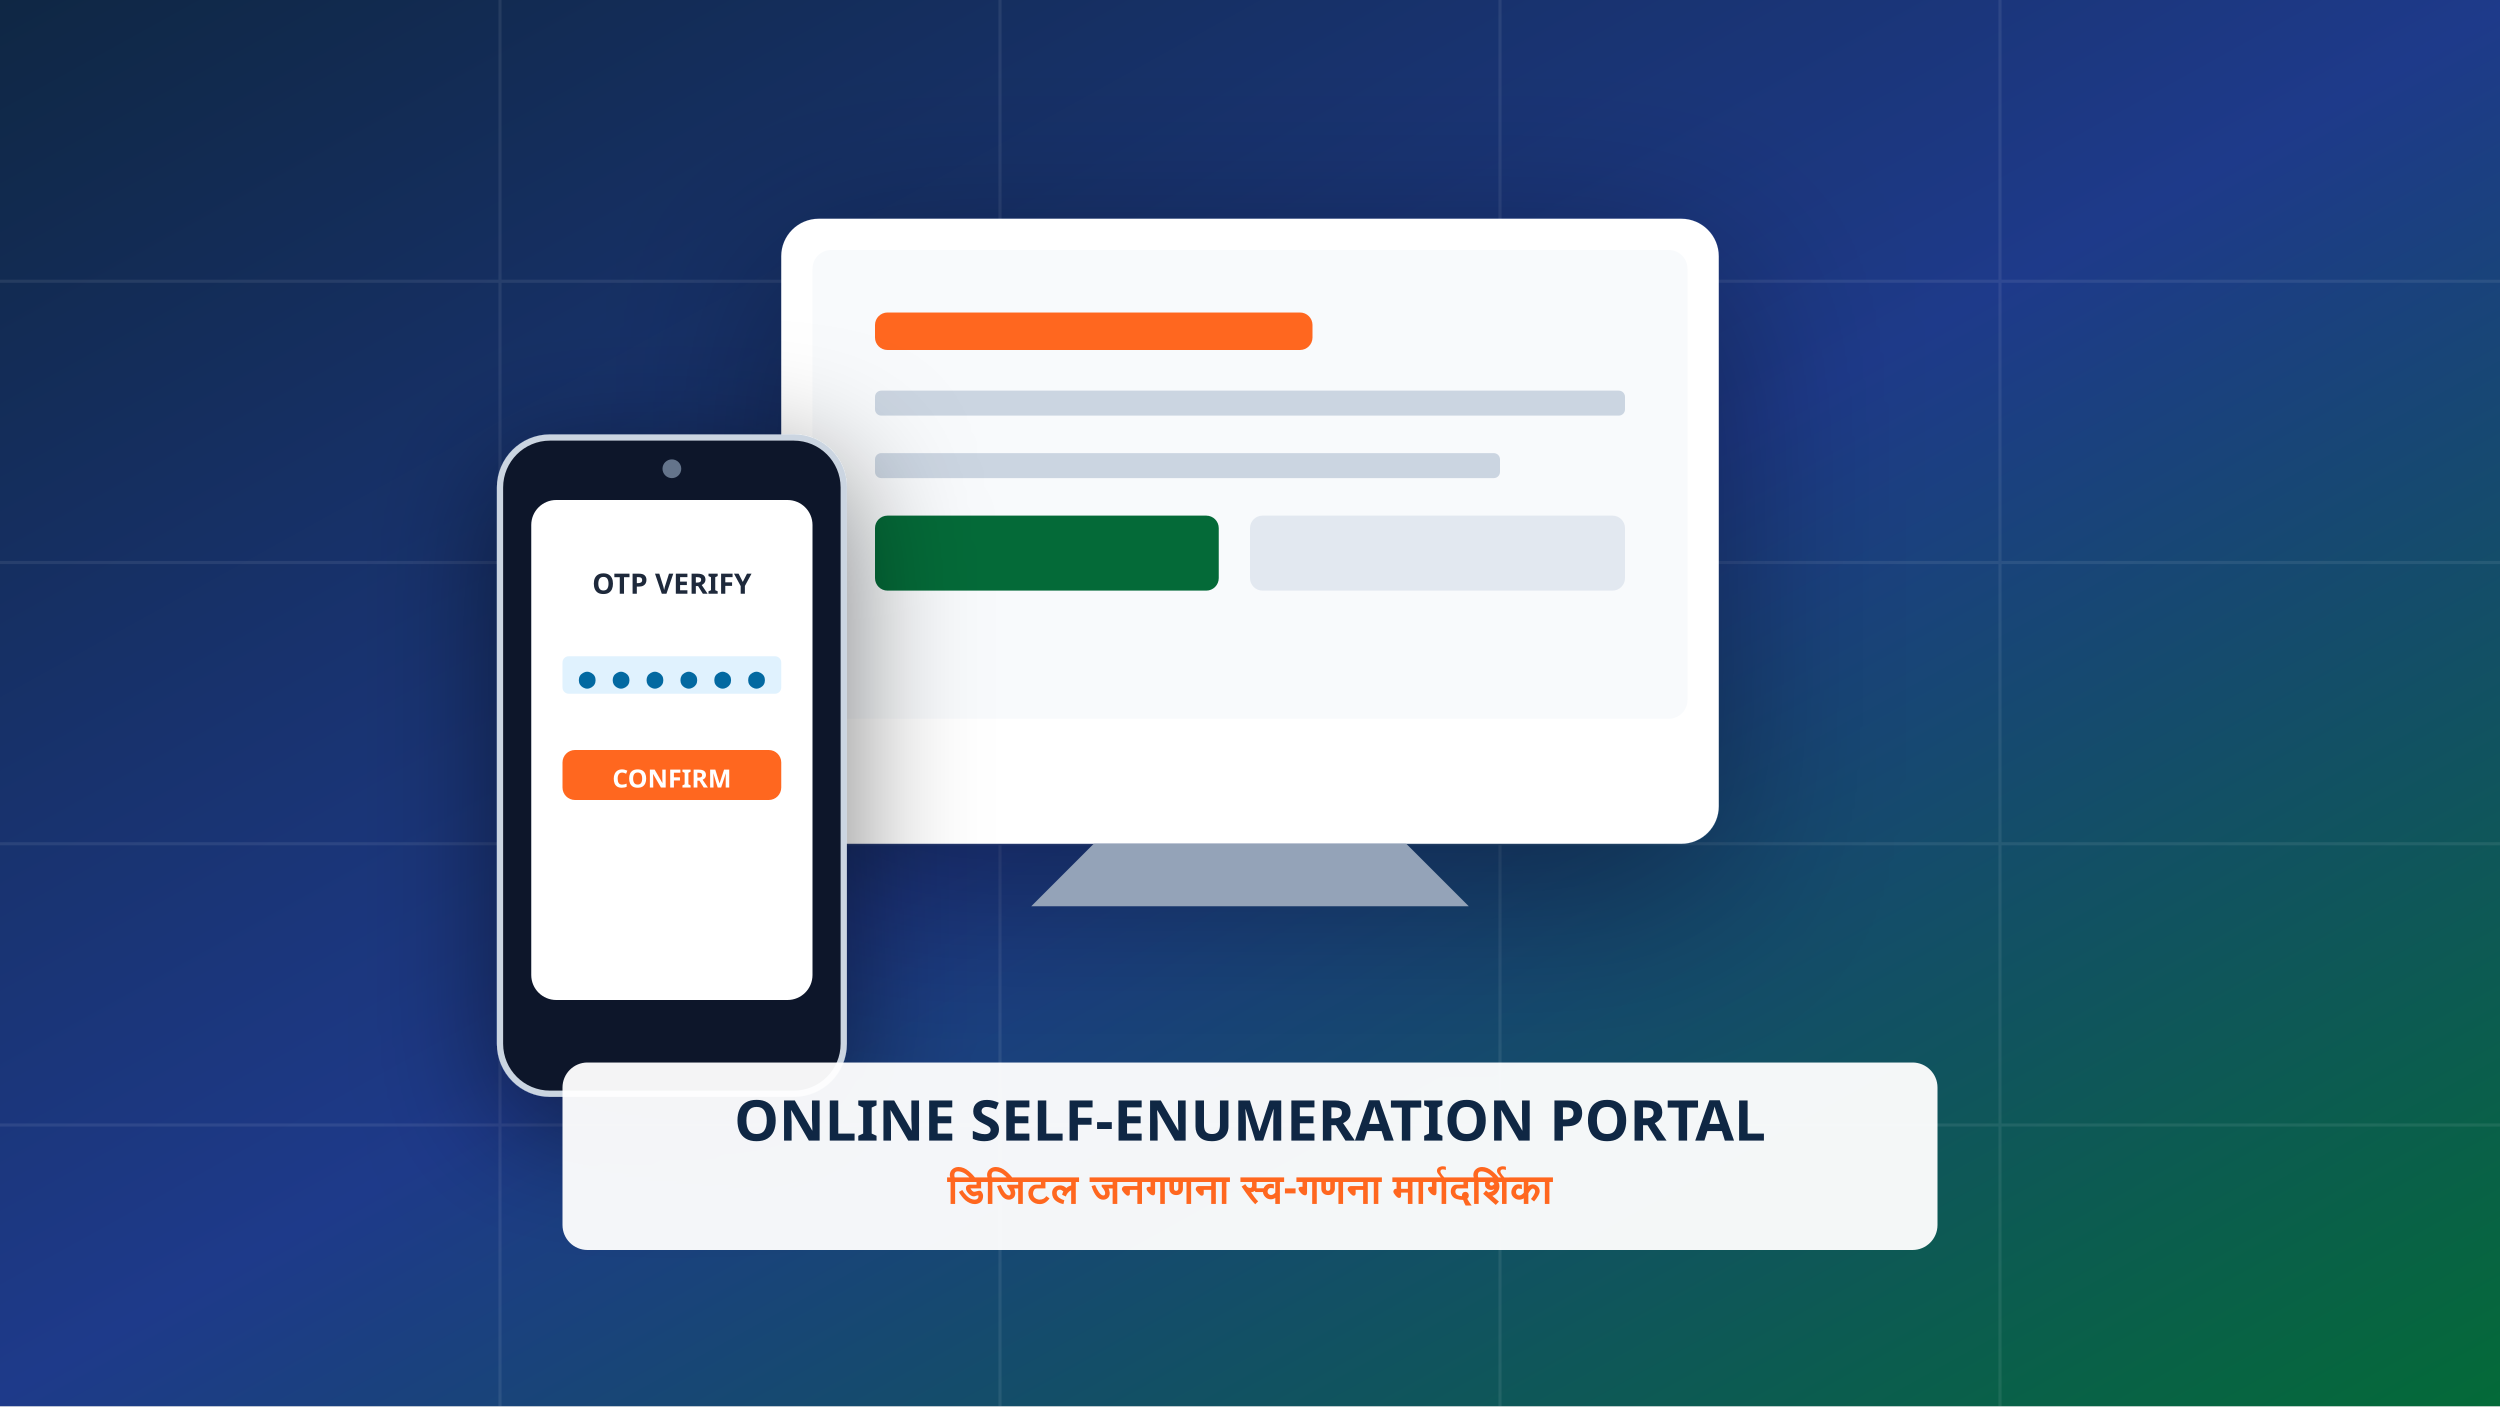
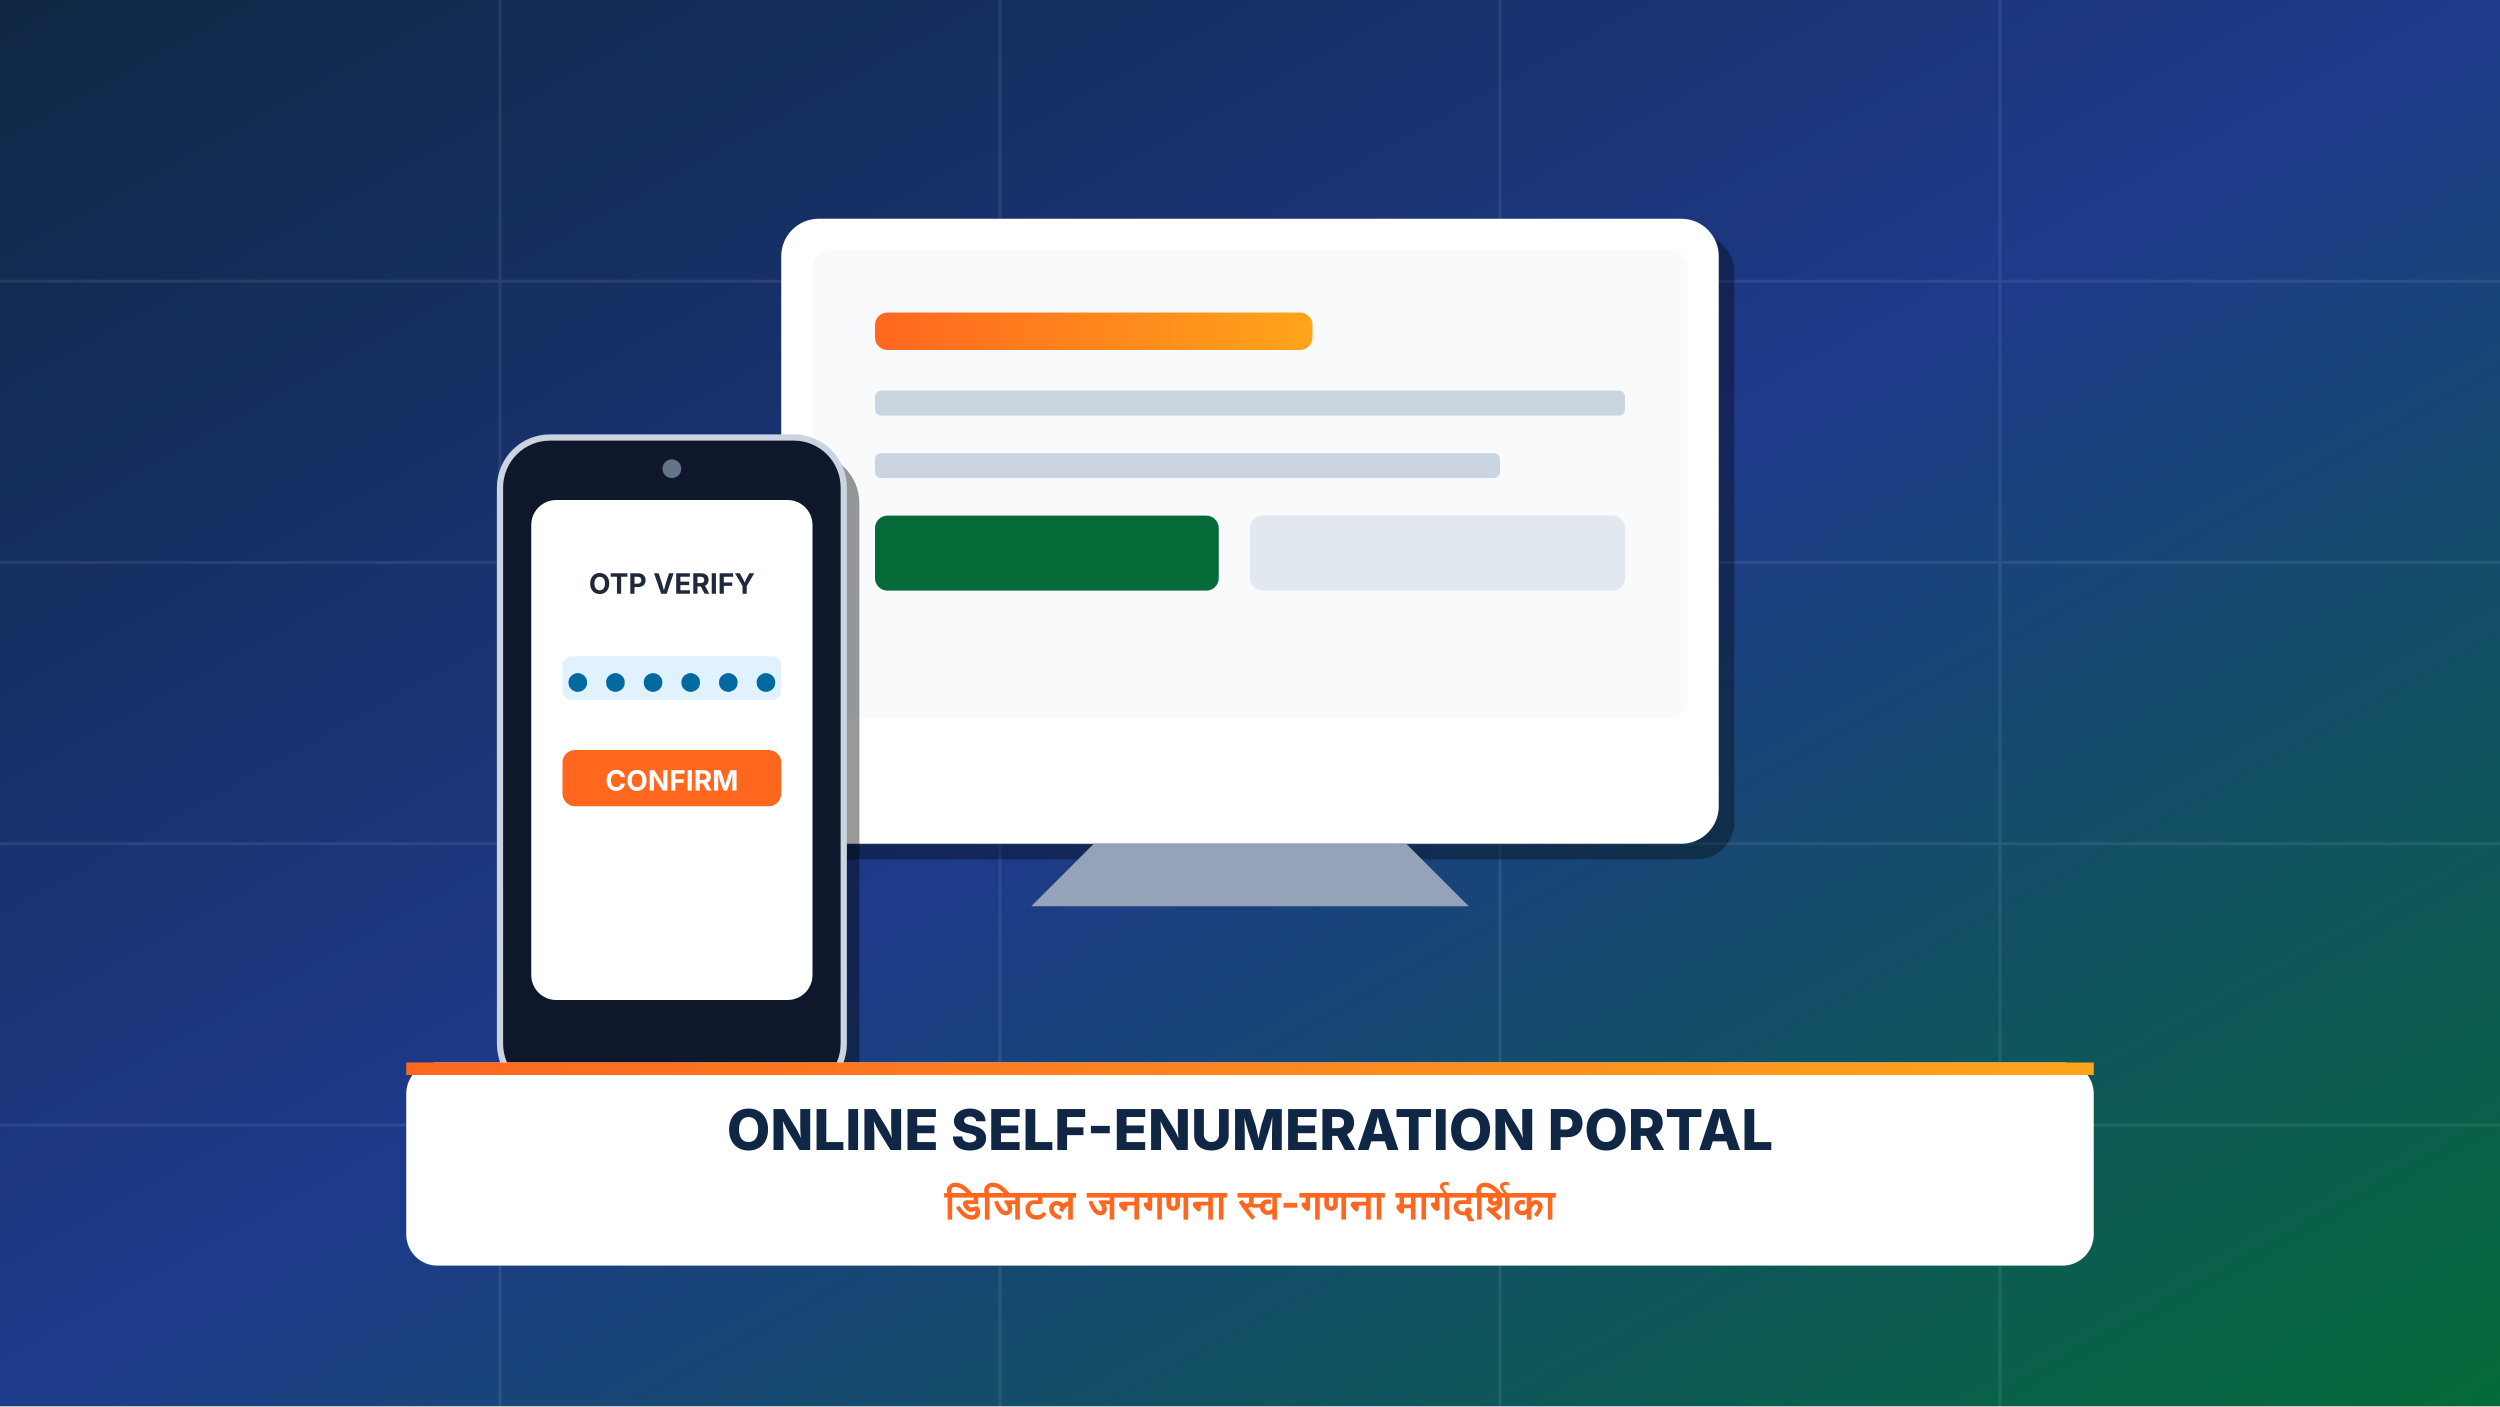
<svg xmlns="http://www.w3.org/2000/svg" viewBox="0 0 800 450" width="800" height="450">
  <defs>
    <linearGradient id="bgGrad" x1="0%" y1="0%" x2="100%" y2="100%">
      <stop offset="0%" stop-color="#0f2744" />
      <stop offset="50%" stop-color="#1e3a8a" />
      <stop offset="100%" stop-color="#046A38" />
    </linearGradient>
    <linearGradient id="saffronGrad" x1="0%" y1="0%" x2="100%" y2="0%">
      <stop offset="0%" stop-color="#FF671F" />
      <stop offset="100%" stop-color="#FFA41B" />
    </linearGradient>
  </defs>
  <rect width="800" height="450" fill="url(#bgGrad)" />
  <g opacity="0.08" stroke="#ffffff" stroke-width="1">
    <line x1="0" y1="90" x2="800" y2="90" />
    <line x1="0" y1="180" x2="800" y2="180" />
    <line x1="0" y1="270" x2="800" y2="270" />
    <line x1="0" y1="360" x2="800" y2="360" />
    <line x1="160" y1="0" x2="160" y2="450" />
    <line x1="320" y1="0" x2="320" y2="450" />
    <line x1="480" y1="0" x2="480" y2="450" />
    <line x1="640" y1="0" x2="640" y2="450" />
  </g>
-   <rect x="250" y="70" width="300" height="200" rx="12" fill="#ffffff" filter="drop-shadow(0 15px 30px rgba(0,0,0,0.4))" />
+   <rect x="255" y="75" width="300" height="200" rx="12" fill="#000000" opacity="0.35" />
+   <rect x="250" y="70" width="300" height="200" rx="12" fill="#ffffff" />
  <rect x="260" y="80" width="280" height="150" rx="6" fill="#f8fafc" />
-   <rect x="280" y="100" width="140" height="12" rx="4" fill="#FF671F" />
+   <rect x="280" y="100" width="140" height="12" rx="4" fill="url(#saffronGrad)" />
  <rect x="280" y="125" width="240" height="8" rx="2" fill="#cbd5e1" />
  <rect x="280" y="145" width="200" height="8" rx="2" fill="#cbd5e1" />
  <rect x="280" y="165" width="110" height="24" rx="4" fill="#046A38" />
  <rect x="400" y="165" width="120" height="24" rx="4" fill="#e2e8f0" />
  <path d="M 350 270 L 450 270 L 470 290 L 330 290 Z" fill="#94a3b8" />
-   <rect x="160" y="140" width="110" height="210" rx="16" fill="#0f172a" stroke="#cbd5e1" stroke-width="2" filter="drop-shadow(0 10px 20px rgba(0,0,0,0.5))" />
+   <rect x="165" y="145" width="110" height="210" rx="16" fill="#000000" opacity="0.4" />
+   <rect x="160" y="140" width="110" height="210" rx="16" fill="#0f172a" stroke="#cbd5e1" stroke-width="2" />
  <rect x="170" y="160" width="90" height="160" rx="8" fill="#ffffff" />
  <circle cx="215" cy="150" r="3" fill="#64748b" />
-   <text x="215" y="190" font-family="sans-serif" font-size="9" font-weight="bold" fill="#1e293b" text-anchor="middle">OTP VERIFY</text>
-   <rect x="180" y="210" width="70" height="12" rx="2" fill="#e0f2fe" />
-   <text x="215" y="220" font-family="monospace" font-size="9" fill="#0369a1" text-anchor="middle">● ● ● ● ● ●</text>
-   <rect x="180" y="240" width="70" height="16" rx="4" fill="#FF671F" />
-   <text x="215" y="252" font-family="sans-serif" font-size="8" font-weight="bold" fill="#ffffff" text-anchor="middle">CONFIRM</text>
-   <rect x="180" y="340" width="440" height="60" rx="8" fill="rgba(255,255,255,0.95)" />
-   <text x="400" y="365" font-family="sans-serif" font-size="18" font-weight="bold" fill="#0f2744" text-anchor="middle">
+   <text x="215" y="190" font-family="system-ui, -apple-system, sans-serif" font-size="9" font-weight="bold" fill="#1e293b" text-anchor="middle">OTP VERIFY</text>
+   <rect x="180" y="210" width="70" height="14" rx="3" fill="#e0f2fe" />
+   <text x="215" y="221" font-family="monospace" font-size="10" fill="#0369a1" text-anchor="middle">● ● ● ● ● ●</text>
+   <rect x="180" y="240" width="70" height="18" rx="4" fill="#FF671F" />
+   <text x="215" y="253" font-family="system-ui, -apple-system, sans-serif" font-size="9" font-weight="bold" fill="#ffffff" text-anchor="middle">CONFIRM</text>
+   <rect x="130" y="340" width="540" height="65" rx="10" fill="#ffffff" />
+   <rect x="130" y="340" width="540" height="4" fill="url(#saffronGrad)" />
+   <text x="400" y="368" font-family="system-ui, -apple-system, sans-serif" font-size="18" font-weight="800" fill="#0f2744" text-anchor="middle">
    ONLINE SELF-ENUMERATION PORTAL
  </text>
-   <text x="400" y="385" font-family="sans-serif" font-size="13" font-weight="600" fill="#FF671F" text-anchor="middle">
+   <text x="400" y="390" font-family="system-ui, -apple-system, sans-serif" font-size="13" font-weight="700" fill="#FF671F" text-anchor="middle">
    डिजिटल जनगणना स्व-गणना मार्गदर्शिका
  </text>
</svg>
